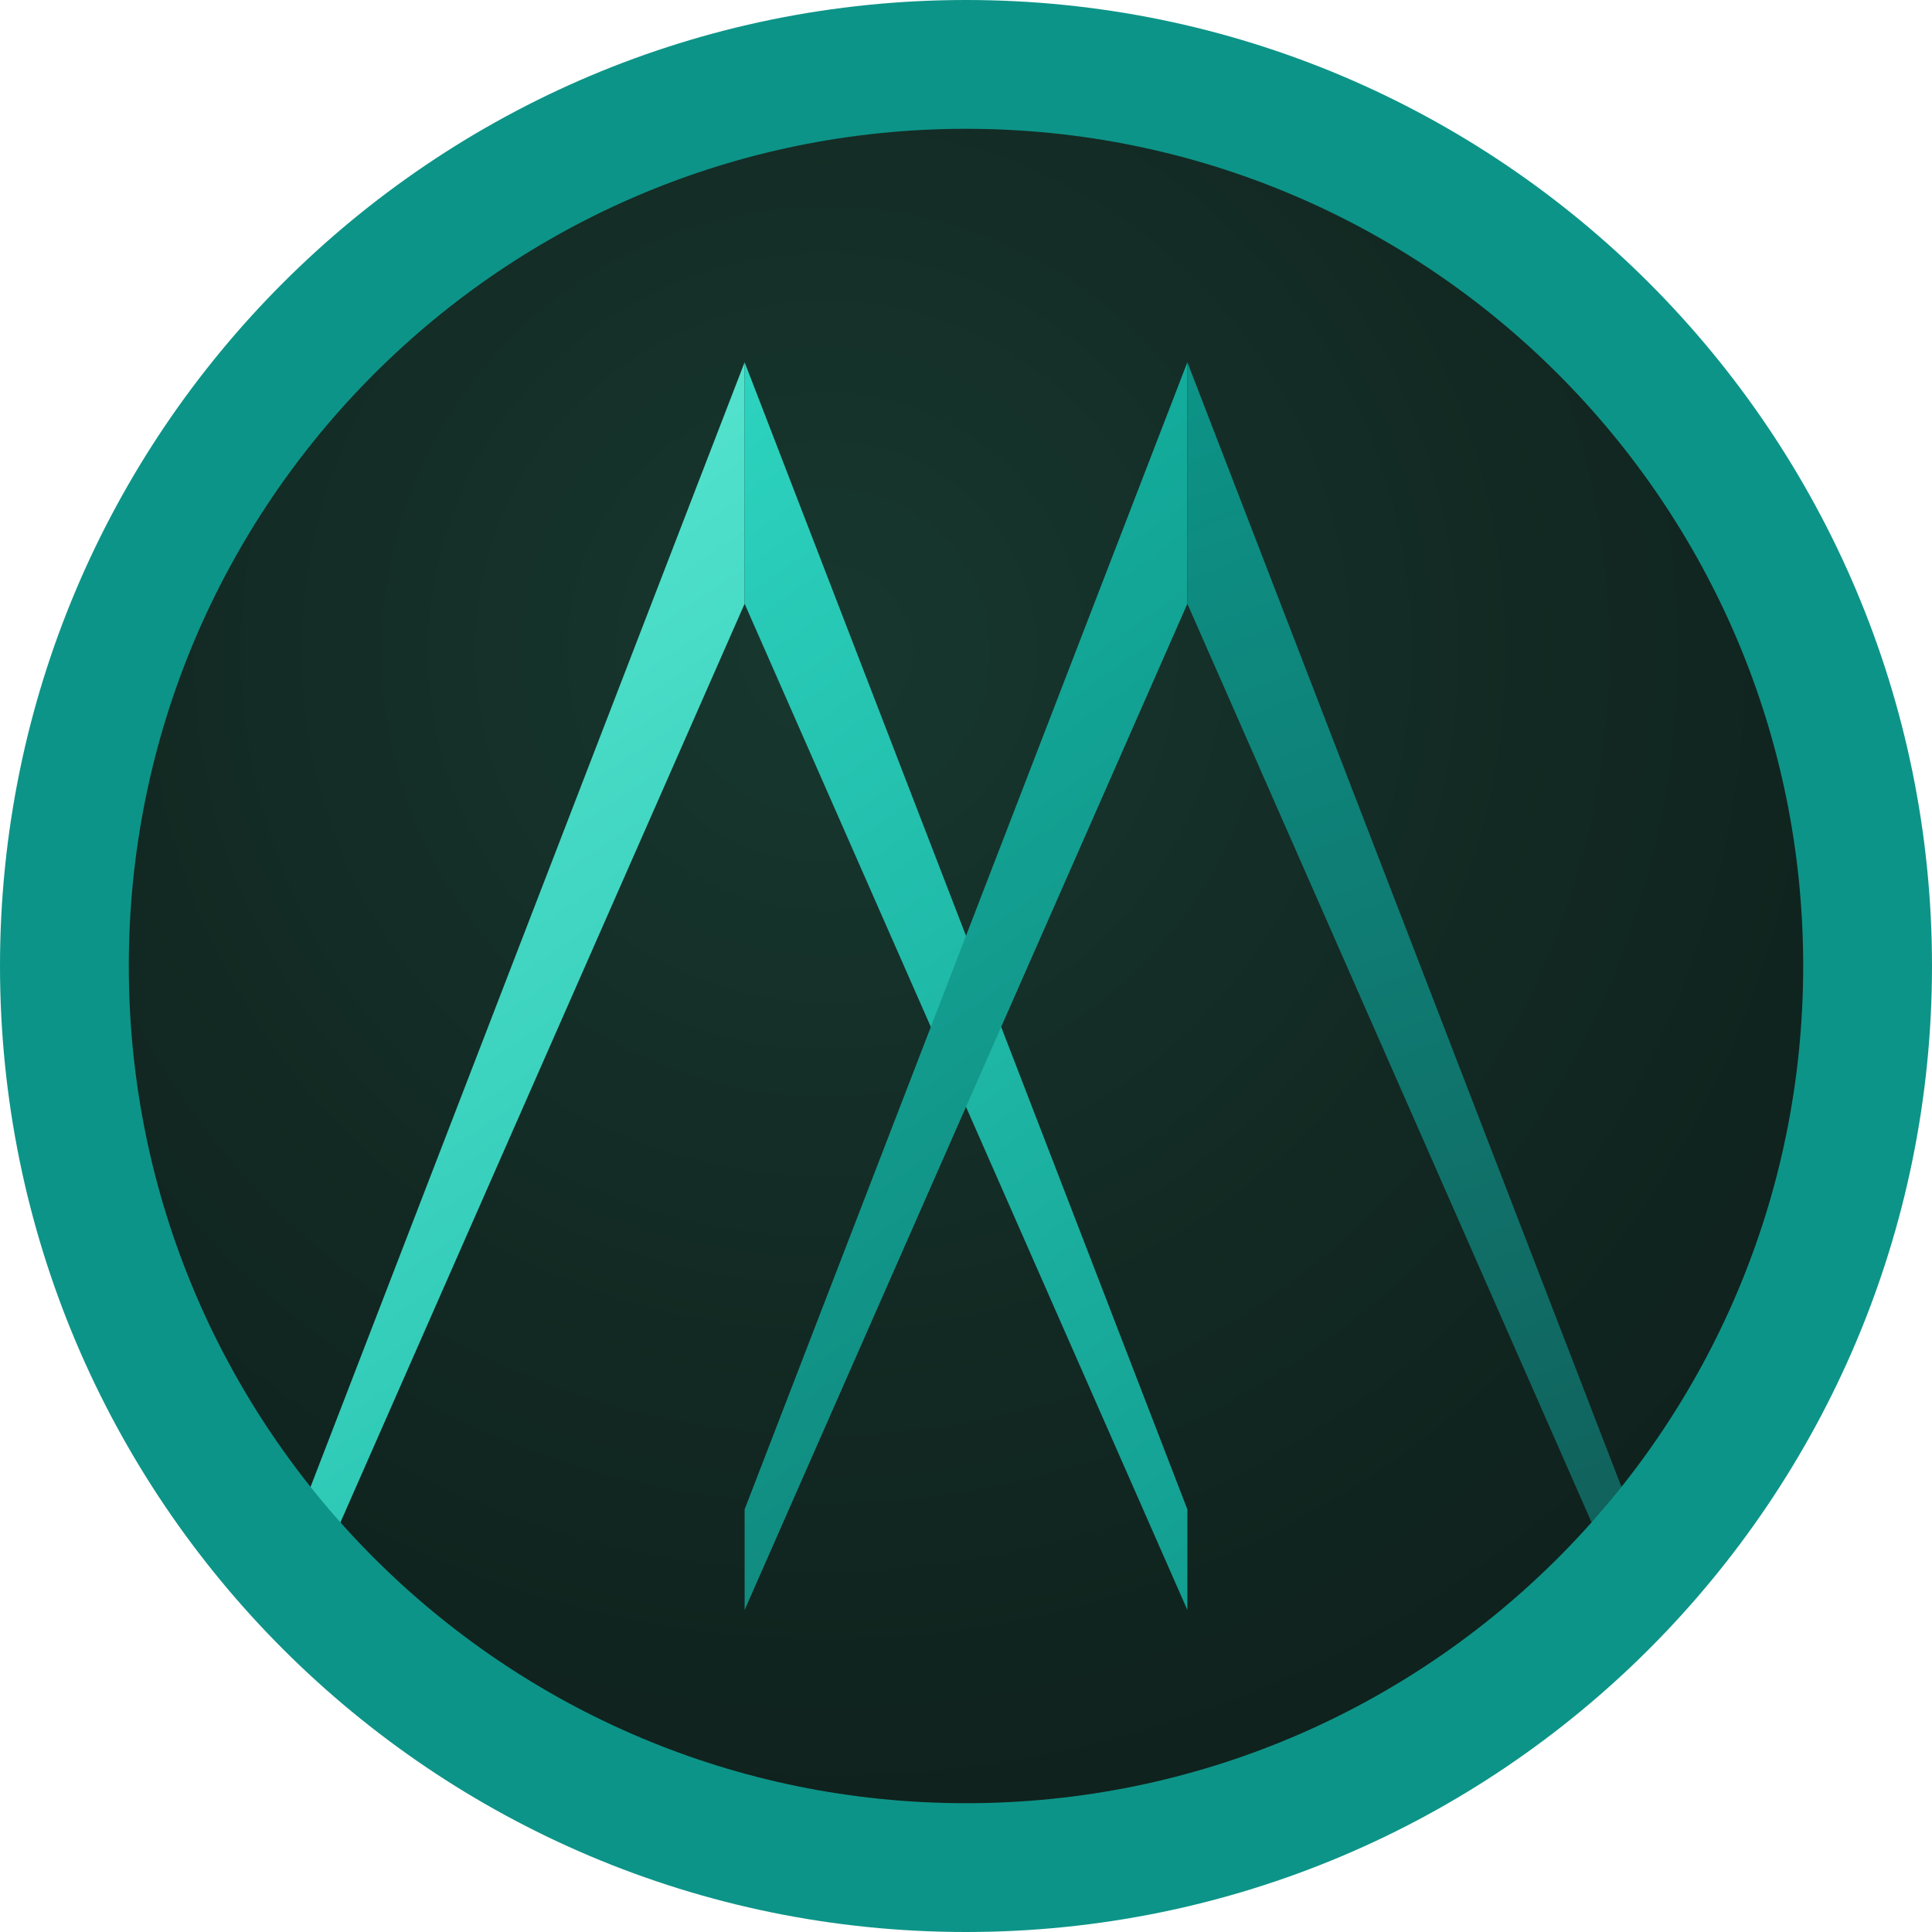
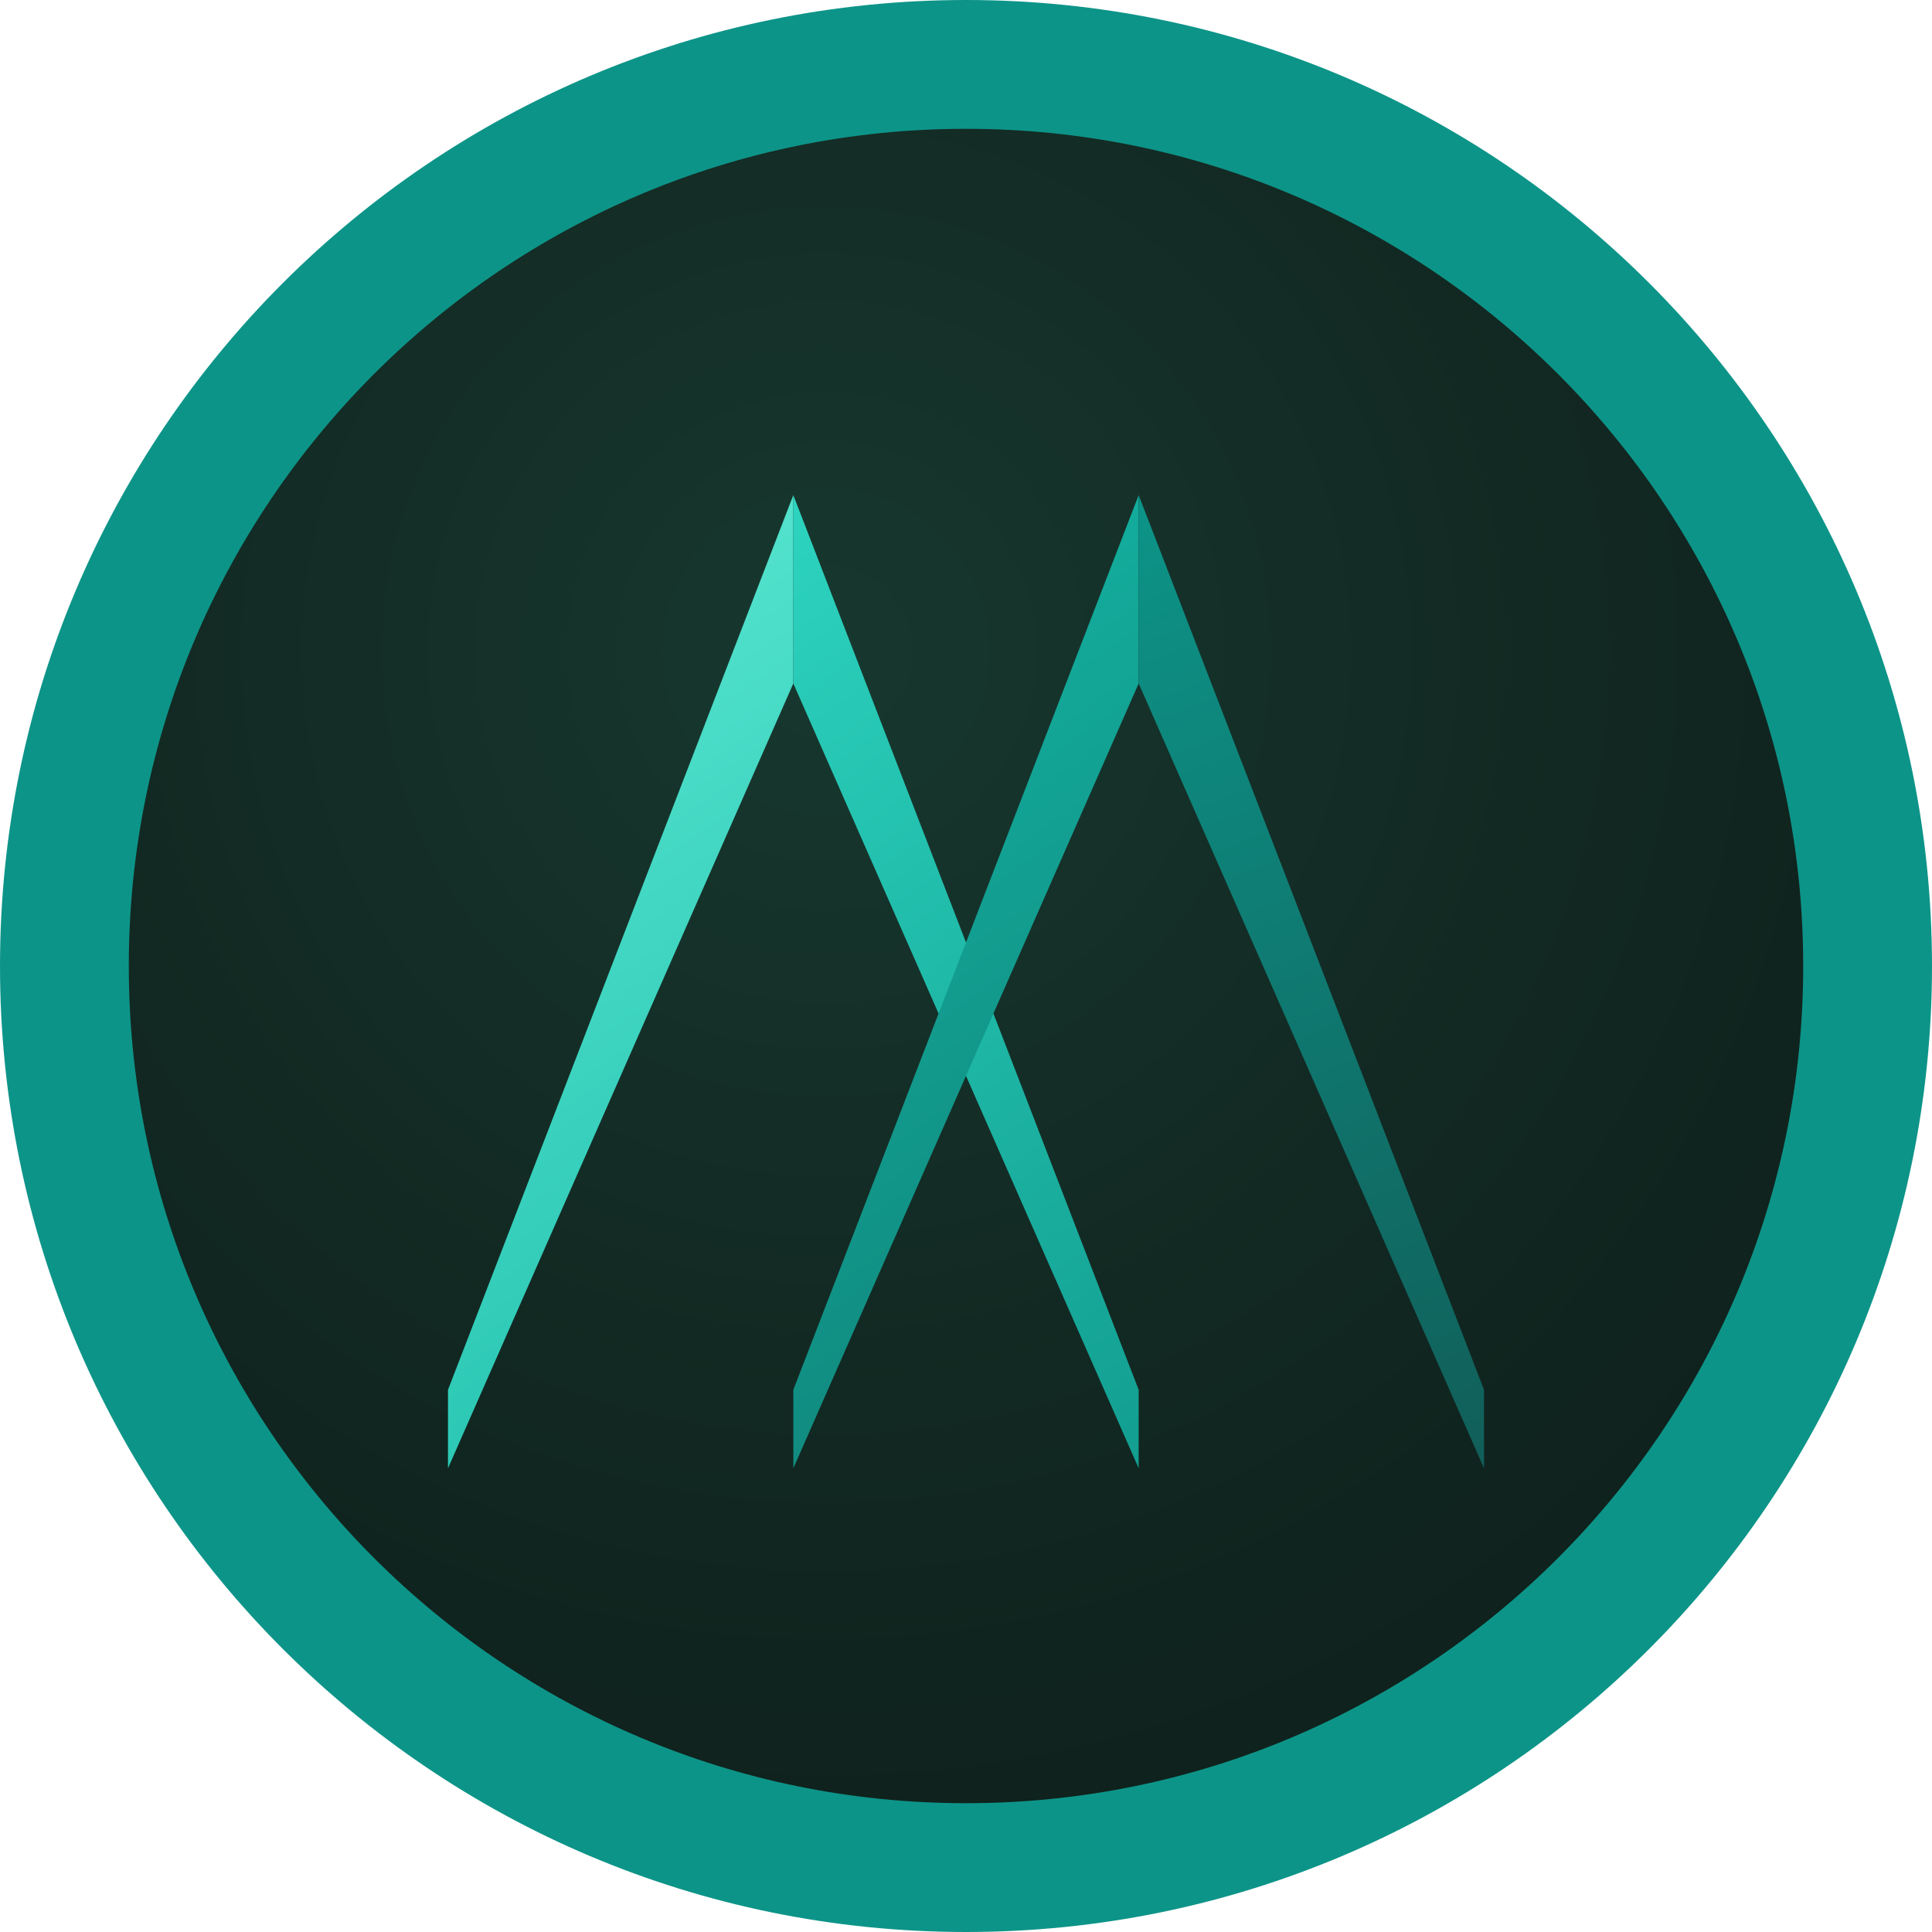
<svg xmlns="http://www.w3.org/2000/svg" viewBox="0 0 48 48" width="48" height="48" role="img" aria-label="MTQΣ">
  <defs>
    <radialGradient id="fdisc" cx="42%" cy="32%" r="78%">
      <stop offset="0" stop-color="#17382F" />
      <stop offset="0.55" stop-color="#122822" />
      <stop offset="1" stop-color="#0E1F1B" />
    </radialGradient>
    <linearGradient id="ff1" x1="8" y1="9" x2="29" y2="40" gradientUnits="userSpaceOnUse">
      <stop offset="0" stop-color="#5EEAD4" />
      <stop offset="1" stop-color="#14B8A6" />
    </linearGradient>
    <linearGradient id="ff2" x1="18" y1="9" x2="40" y2="40" gradientUnits="userSpaceOnUse">
      <stop offset="0" stop-color="#2DD4BF" />
      <stop offset="1" stop-color="#0D9488" />
    </linearGradient>
    <linearGradient id="ff3" x1="18" y1="9" x2="40" y2="40" gradientUnits="userSpaceOnUse">
      <stop offset="0" stop-color="#14B8A6" />
      <stop offset="1" stop-color="#0F766E" />
    </linearGradient>
    <linearGradient id="ff4" x1="29" y1="9" x2="41" y2="40" gradientUnits="userSpaceOnUse">
      <stop offset="0" stop-color="#0D9488" />
      <stop offset="1" stop-color="#115E59" />
    </linearGradient>
  </defs>
  <circle cx="24" cy="24" r="21.6" fill="url(#fdisc)" />
-   <path d="M7.5 37.5 L18.5 9 L18.5 15 L7.5 40 Z" fill="url(#ff1)" />
-   <path d="M18.5 9 L29.5 37.5 L29.5 40 L18.5 15 Z" fill="url(#ff2)" />
-   <path d="M18.5 37.5 L29.5 9 L29.5 15 L18.5 40 Z" fill="url(#ff3)" />
-   <path d="M29.5 9 L40.5 37.5 L40.5 40 L29.5 15 Z" fill="url(#ff4)" />
+   <g transform="translate(24 24) scale(0.78) translate(-24 -24)">
+     <path d="M7.5 37.5 L18.5 9 L18.5 15 L7.5 40 Z" fill="url(#ff1)" />
+     <path d="M18.5 9 L29.5 37.5 L29.5 40 L18.5 15 Z" fill="url(#ff2)" />
+     <path d="M18.5 37.5 L29.5 9 L29.5 15 L18.5 40 Z" fill="url(#ff3)" />
+     <path d="M29.5 9 L40.5 37.5 L40.5 40 L29.5 15 Z" fill="url(#ff4)" />
+   </g>
  <circle cx="24" cy="24" r="22.4" fill="none" stroke="#0D9488" stroke-width="3.2" />
</svg>
